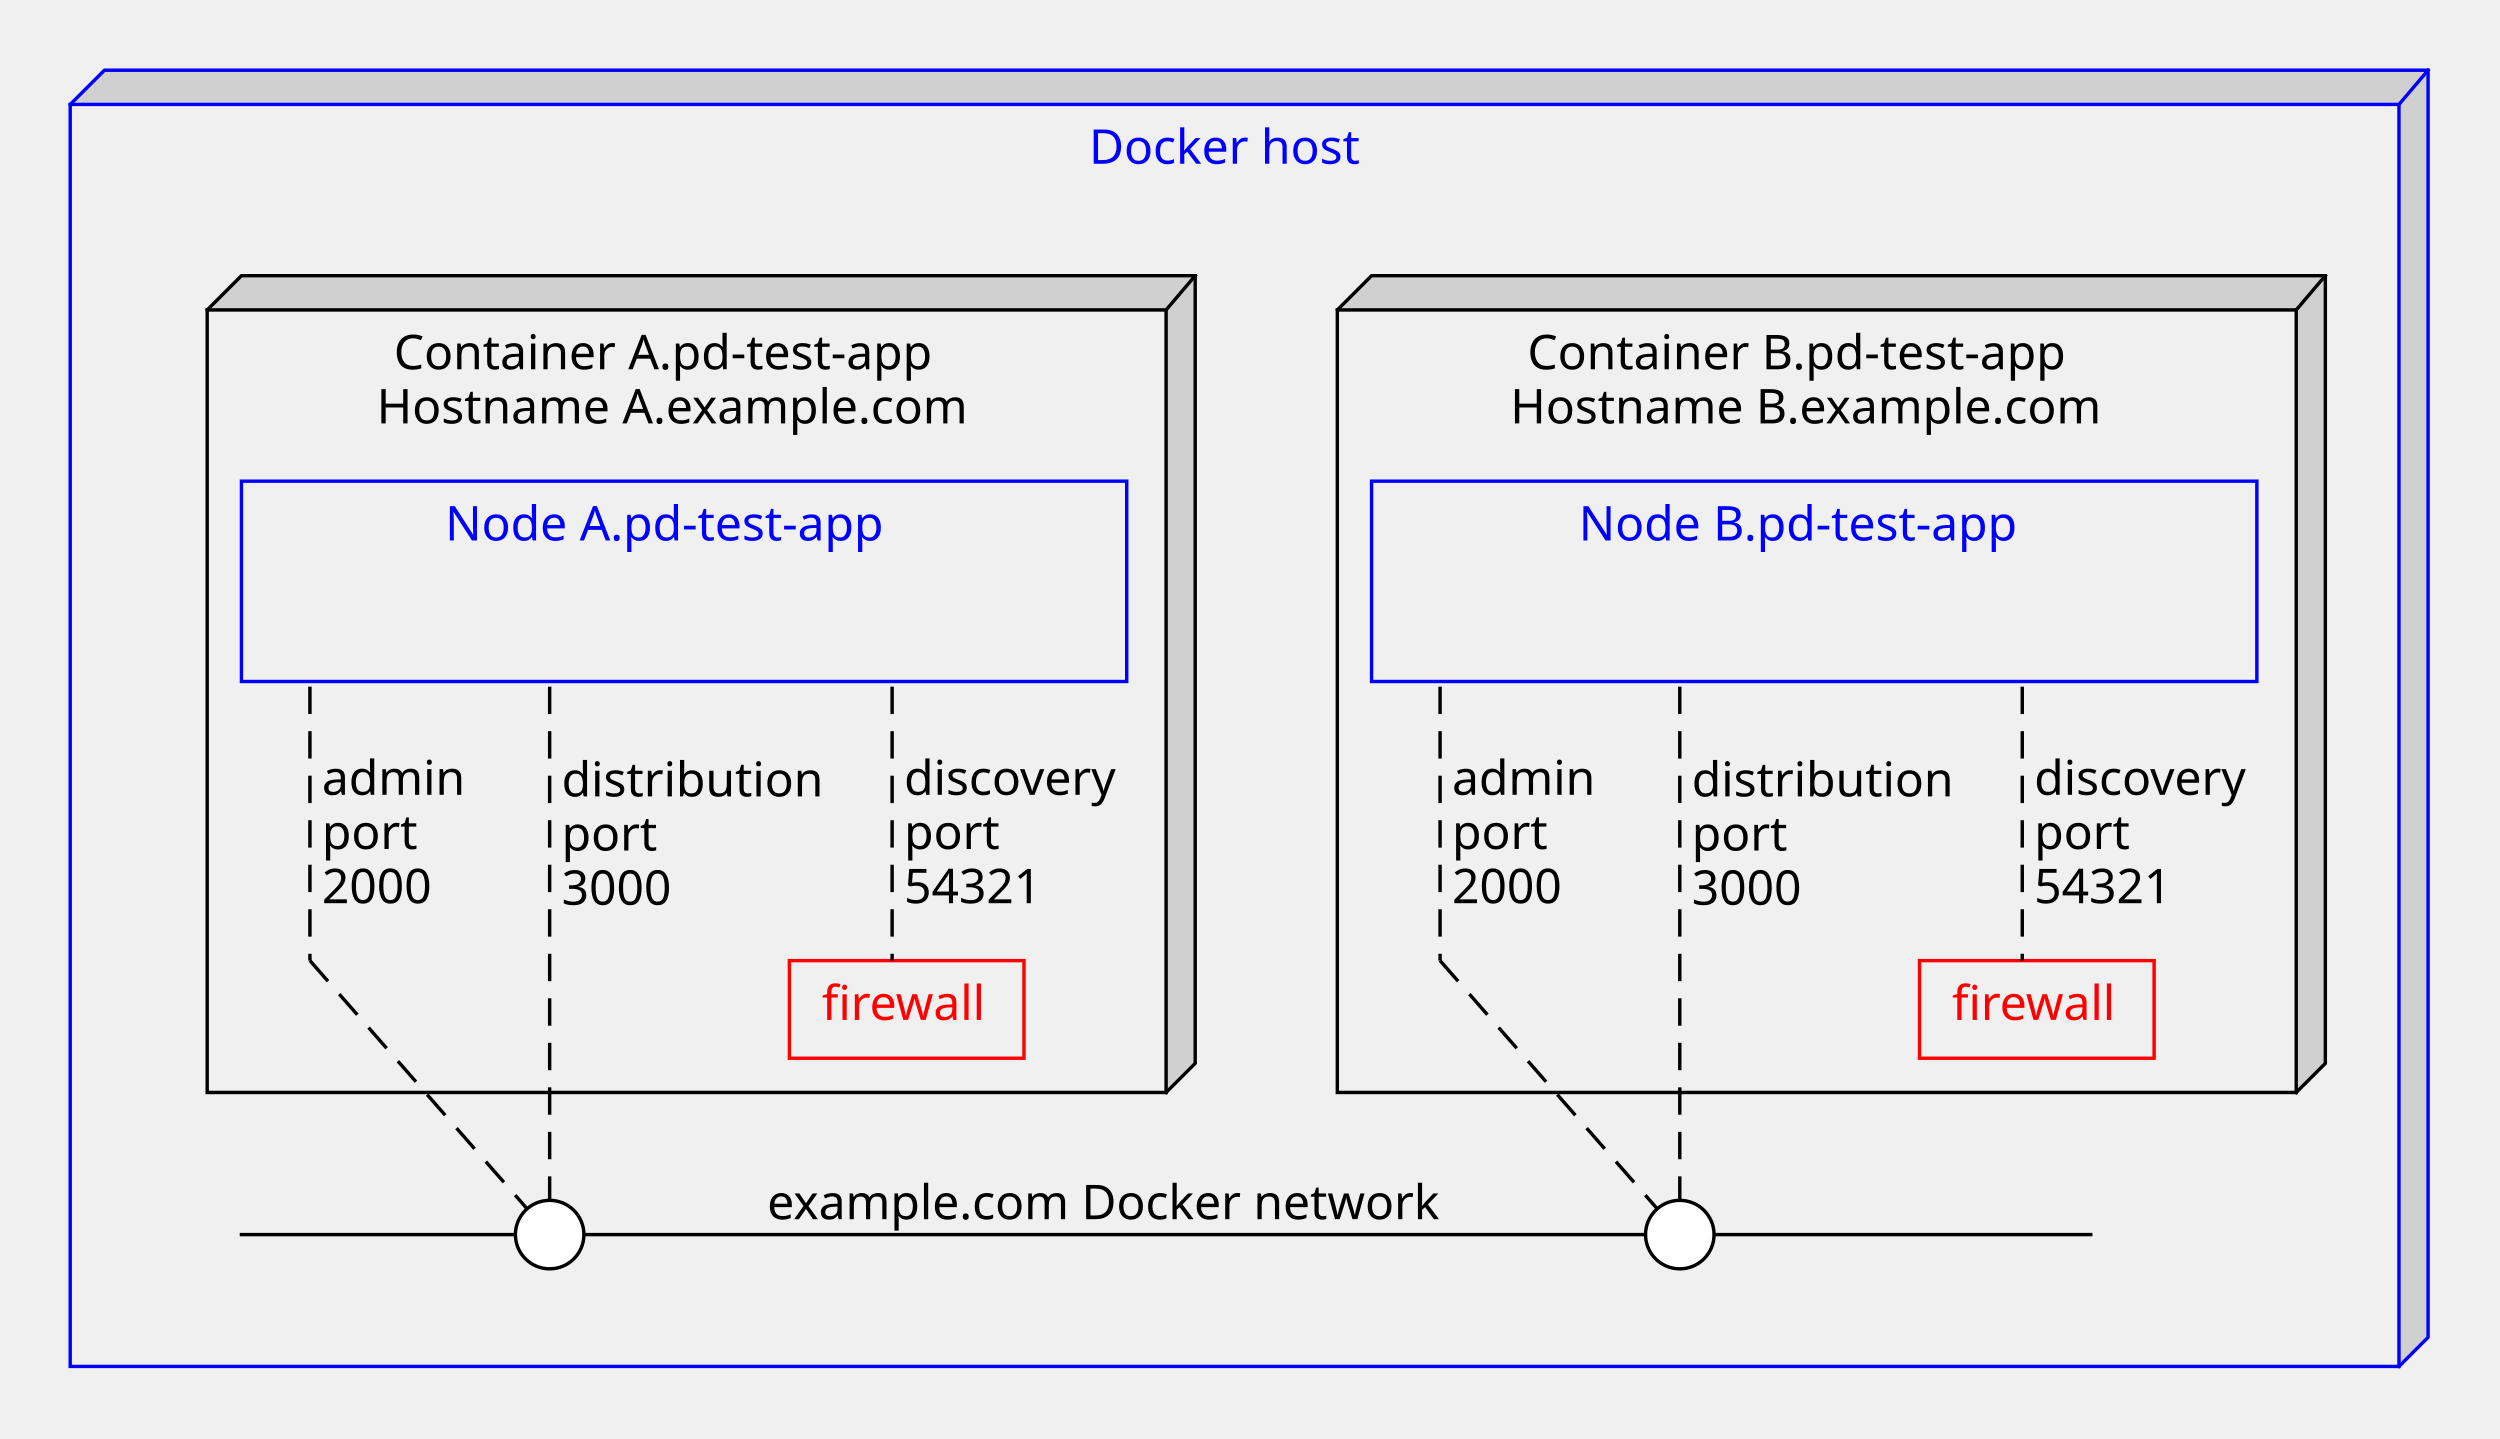
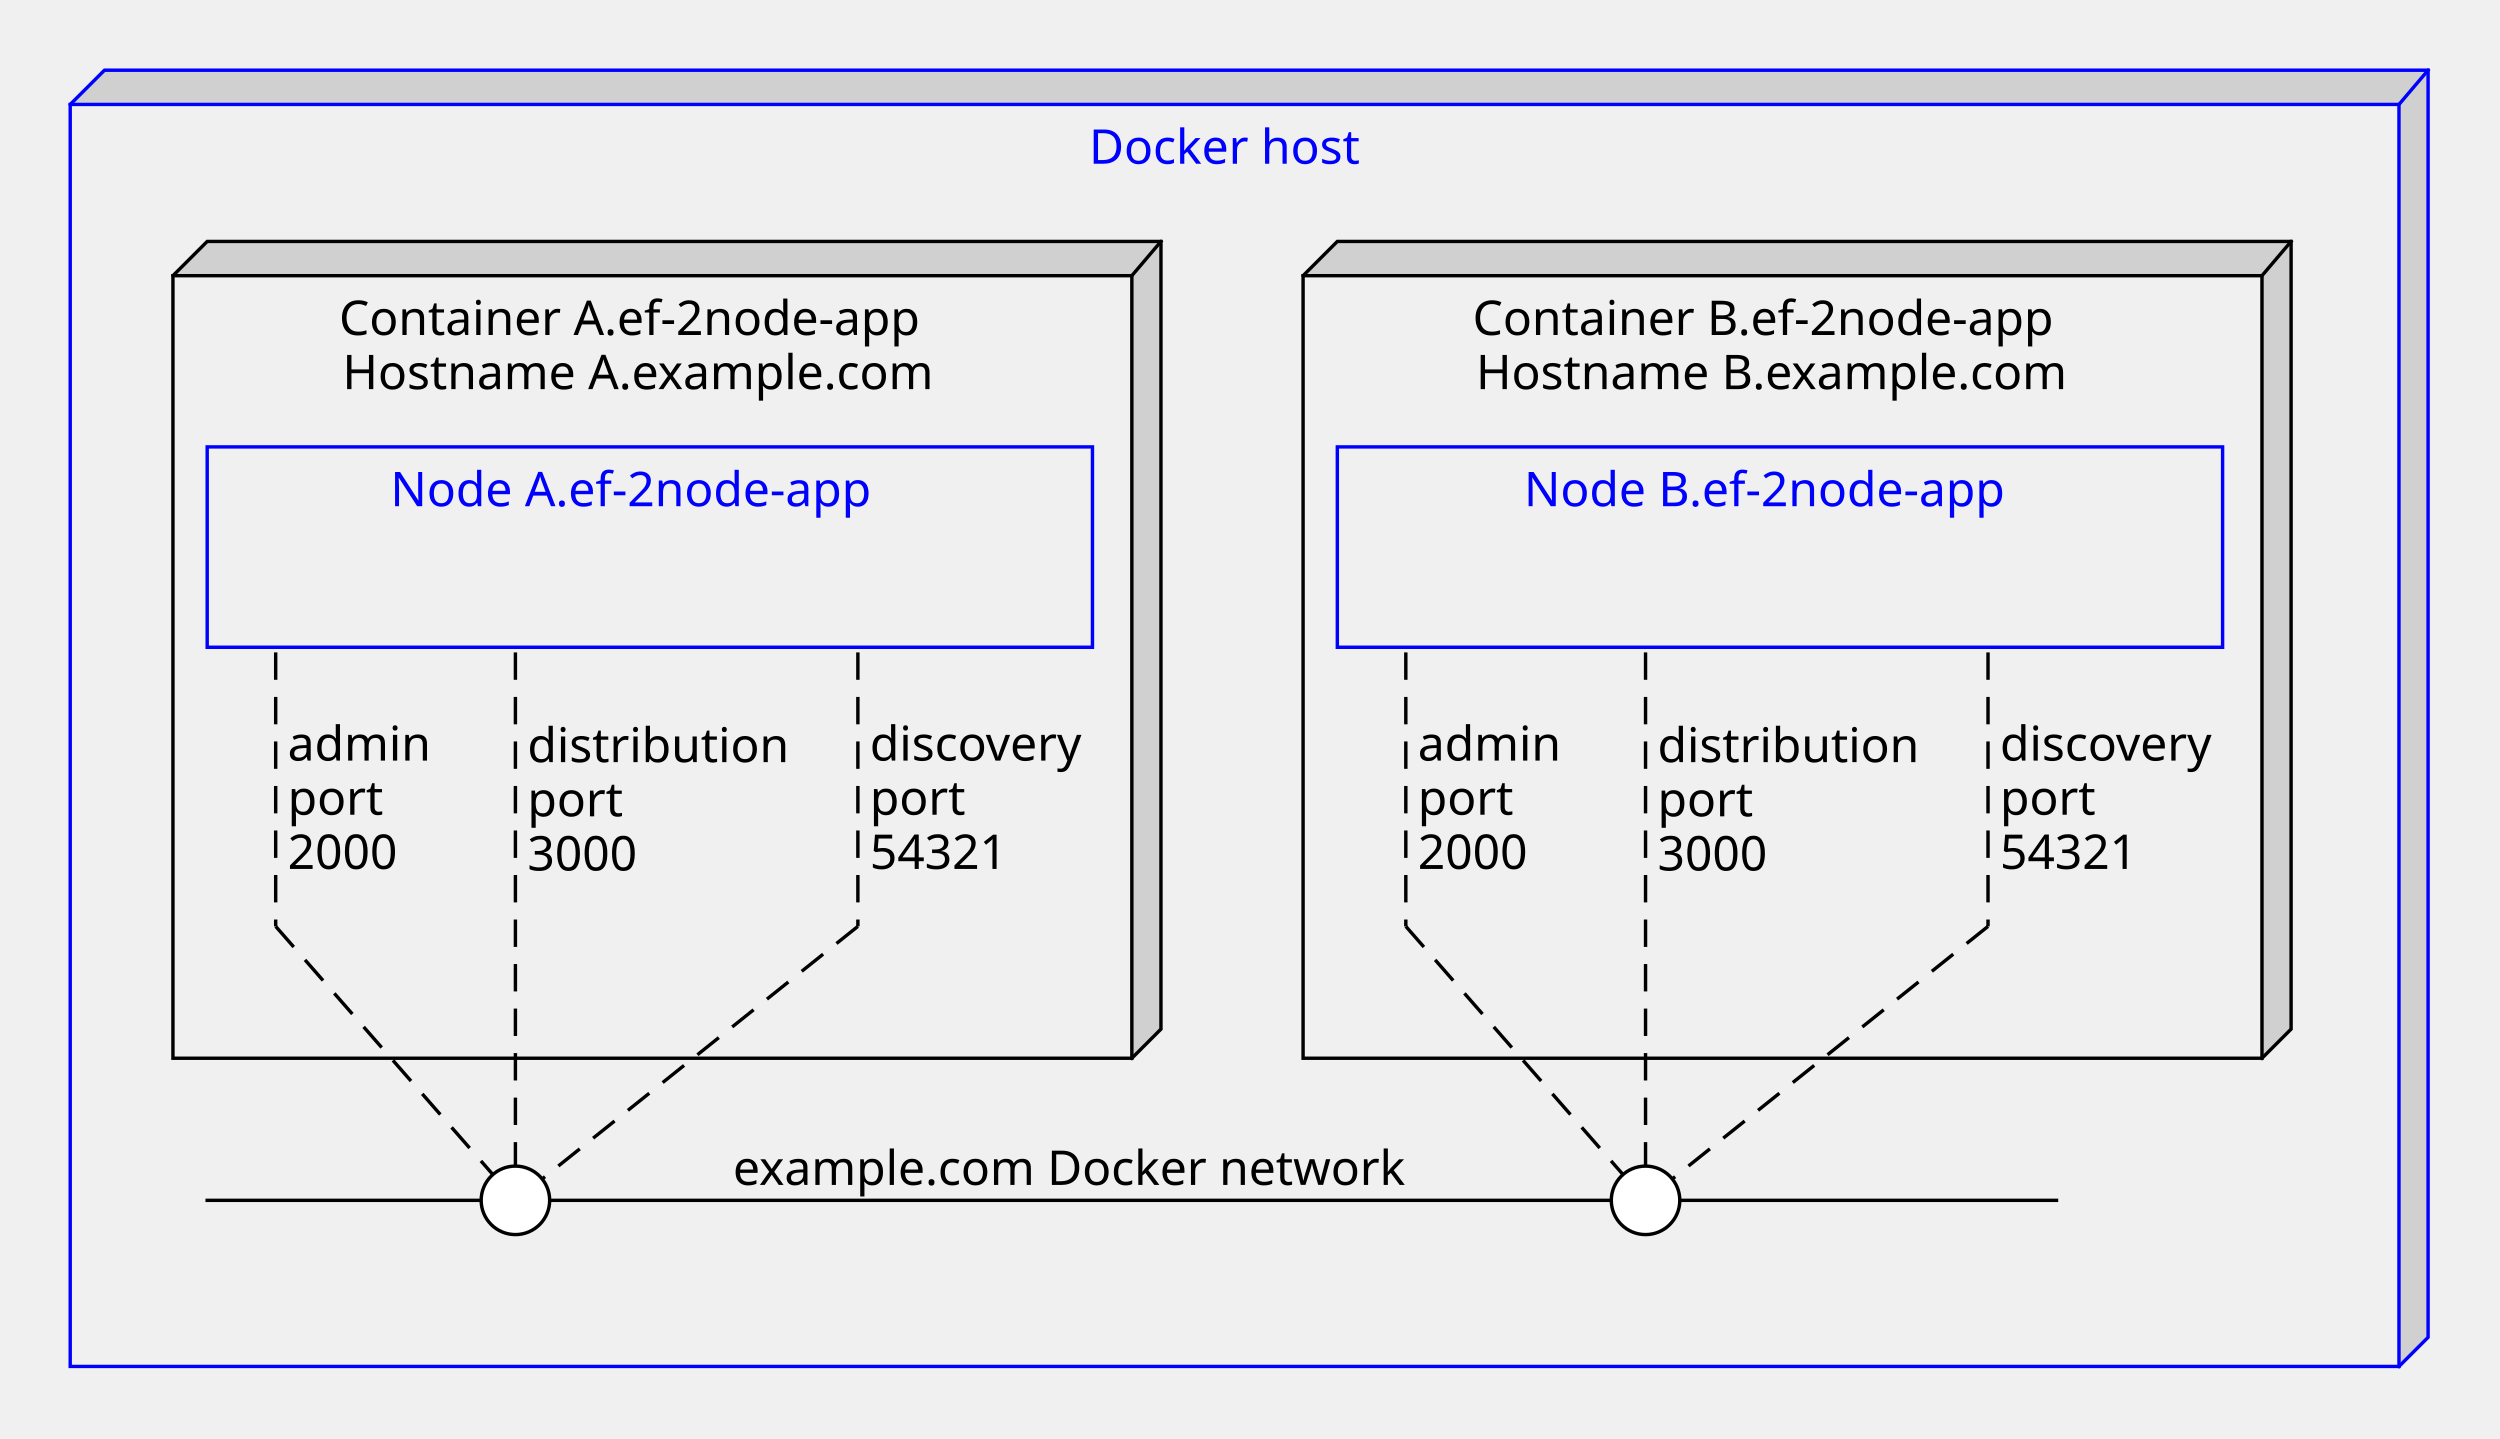
- <svg xmlns="http://www.w3.org/2000/svg" fill-opacity="1" color-rendering="auto" color-interpolation="auto" text-rendering="auto" stroke="black" stroke-linecap="square" width="730" stroke-miterlimit="10" shape-rendering="auto" stroke-opacity="1" fill="black" stroke-dasharray="none" font-weight="normal" stroke-width="1" viewBox="-10 -10 730 420" height="420" font-family="'Dialog'" font-style="normal" stroke-linejoin="miter" font-size="12" stroke-dashoffset="0" image-rendering="auto">
+ <svg xmlns="http://www.w3.org/2000/svg" fill-opacity="1" color-rendering="auto" color-interpolation="auto" text-rendering="auto" stroke="black" stroke-linecap="square" width="730" stroke-miterlimit="10" shape-rendering="auto" stroke-opacity="1" fill="black" stroke-dasharray="none" font-weight="normal" stroke-width="1" viewBox="150 0 730 420" height="420" font-family="'Dialog'" font-style="normal" stroke-linejoin="miter" font-size="12" stroke-dashoffset="0" image-rendering="auto">
  <defs id="genericDefs" />
  <g>
    <defs id="defs1">
      <clipPath clipPathUnits="userSpaceOnUse" id="clipPath1">
        <path d="M0 0 L2147483647 0 L2147483647 2147483647 L0 2147483647 L0 0 Z" />
      </clipPath>
      <clipPath clipPathUnits="userSpaceOnUse" id="clipPath2">
-         <path d="M0 0 L0 30 L70 30 L70 0 Z" />
+         <path d="M0 0 L0 240 L290 240 L290 0 Z" />
      </clipPath>
      <clipPath clipPathUnits="userSpaceOnUse" id="clipPath3">
-         <path d="M0 0 L0 240 L290 240 L290 0 Z" />
+         <path d="M0 0 L0 380 L690 380 L690 0 Z" />
      </clipPath>
      <clipPath clipPathUnits="userSpaceOnUse" id="clipPath4">
-         <path d="M0 0 L0 380 L690 380 L690 0 Z" />
+         <path d="M0 0 L0 60 L260 60 L260 0 Z" />
      </clipPath>
      <clipPath clipPathUnits="userSpaceOnUse" id="clipPath5">
-         <path d="M0 0 L0 60 L260 60 L260 0 Z" />
+         <path d="M0 0 L0 190 L190 190 L190 0 Z" />
      </clipPath>
      <clipPath clipPathUnits="userSpaceOnUse" id="clipPath6">
-         <path d="M0 0 L0 110 L90 110 L90 0 Z" />
+         <path d="M0 0 L0 190 L110 190 L110 0 Z" />
      </clipPath>
      <clipPath clipPathUnits="userSpaceOnUse" id="clipPath7">
-         <path d="M0 0 L0 190 L110 190 L110 0 Z" />
+         <path d="M0 0 L0 190 L100 190 L100 0 Z" />
      </clipPath>
      <clipPath clipPathUnits="userSpaceOnUse" id="clipPath8">
-         <path d="M0 0 L0 190 L100 190 L100 0 Z" />
+         <path d="M0 0 L0 40 L140 40 L140 0 Z" />
      </clipPath>
      <clipPath clipPathUnits="userSpaceOnUse" id="clipPath9">
-         <path d="M0 0 L0 40 L140 40 L140 0 Z" />
+         <path d="M0 0 L0 40 L120 40 L120 0 Z" />
      </clipPath>
      <clipPath clipPathUnits="userSpaceOnUse" id="clipPath10">
-         <path d="M0 0 L0 40 L120 40 L120 0 Z" />
-       </clipPath>
-       <clipPath clipPathUnits="userSpaceOnUse" id="clipPath11">
        <path d="M0 0 L0 40 L360 40 L360 0 Z" />
      </clipPath>
    </defs>
-     <g fill="rgb(255,255,255)" fill-opacity="0" transform="translate(550,270)" stroke-opacity="0" stroke="rgb(255,255,255)">
-       <rect x="0.5" width="68.5" height="28.5" y="0.5" clip-path="url(#clipPath2)" stroke="none" />
+     <g fill="rgb(175,175,175)" fill-opacity="0.49" transform="translate(530,70)" stroke-opacity="0.49" stroke="rgb(175,175,175)">
+       <path d="M0.5 10.5 L10.5 0.5 L289 0.5 L289 230.5 L280.5 239 L280.5 10.5 L0.5 10.5" stroke="none" clip-path="url(#clipPath2)" />
    </g>
-     <g fill="red" transform="translate(550,270)" stroke="red">
-       <rect fill="none" x="0.5" width="68.5" height="28.5" y="0.5" clip-path="url(#clipPath2)" />
-       <text x="10" font-size="14" y="17.817" clip-path="url(#clipPath2)" font-family="sans-serif" stroke="none" xml:space="preserve">firewall</text>
+     <g fill="rgb(255,255,255)" fill-opacity="0" transform="translate(530,70)" stroke-opacity="0" stroke="rgb(255,255,255)">
+       <path fill="none" d="M0.5 10.5 L10.5 0.5 L289 0.5 L289 230.5 L280.5 239 L280.5 10.5 L0.5 10.5" clip-path="url(#clipPath2)" />
    </g>
-     <g fill="rgb(255,255,255)" fill-opacity="0" transform="translate(220,270)" stroke-opacity="0" stroke="rgb(255,255,255)">
-       <rect x="0.5" width="68.5" height="28.5" y="0.5" clip-path="url(#clipPath2)" stroke="none" />
+     <g transform="translate(530,70)">
+       <path fill="none" d="M0.5 10.5 L10.5 0.5 L289 0.5 L289 230.5 L280.5 239" clip-path="url(#clipPath2)" />
+       <path fill="none" d="M280.5 10.5 L289 0.5" clip-path="url(#clipPath2)" />
    </g>
-     <g fill="red" transform="translate(220,270)" stroke="red">
-       <rect fill="none" x="0.5" width="68.5" height="28.5" y="0.5" clip-path="url(#clipPath2)" />
-       <text x="10" font-size="14" y="17.817" clip-path="url(#clipPath2)" font-family="sans-serif" stroke="none" xml:space="preserve">firewall</text>
+     <g fill="rgb(255,255,255)" fill-opacity="0" transform="translate(530,70)" stroke-opacity="0" stroke="rgb(255,255,255)">
+       <rect x="0.5" width="280" height="228.5" y="10.5" clip-path="url(#clipPath2)" stroke="none" />
    </g>
-     <g fill="rgb(175,175,175)" fill-opacity="0.49" transform="translate(380,70)" stroke-opacity="0.49" stroke="rgb(175,175,175)">
-       <path d="M0.5 10.5 L10.5 0.5 L289 0.5 L289 230.5 L280.5 239 L280.5 10.5 L0.5 10.5" stroke="none" clip-path="url(#clipPath3)" />
+     <g transform="translate(530,70)">
+       <rect fill="none" x="0.5" width="280" height="228.5" y="10.5" clip-path="url(#clipPath2)" />
+       <text x="50" font-size="14" y="27.817" clip-path="url(#clipPath2)" font-family="sans-serif" stroke="none" xml:space="preserve">Container B.ef-2node-app</text>
+       <text x="51" font-size="14" y="43.635" clip-path="url(#clipPath2)" font-family="sans-serif" stroke="none" xml:space="preserve">Hostname B.example.com</text>
    </g>
-     <g fill="rgb(255,255,255)" fill-opacity="0" transform="translate(380,70)" stroke-opacity="0" stroke="rgb(255,255,255)">
-       <path fill="none" d="M0.5 10.5 L10.5 0.5 L289 0.5 L289 230.5 L280.5 239 L280.5 10.5 L0.5 10.5" clip-path="url(#clipPath3)" />
+     <g fill="rgb(175,175,175)" fill-opacity="0.49" transform="translate(170,20)" stroke-opacity="0.49" stroke="rgb(175,175,175)">
+       <path d="M0.5 10.5 L10.5 0.5 L689 0.5 L689 370.5 L680.5 379 L680.5 10.5 L0.5 10.5" stroke="none" clip-path="url(#clipPath3)" />
    </g>
-     <g transform="translate(380,70)">
-       <path fill="none" d="M0.5 10.5 L10.5 0.5 L289 0.5 L289 230.5 L280.5 239" clip-path="url(#clipPath3)" />
-       <path fill="none" d="M280.5 10.5 L289 0.5" clip-path="url(#clipPath3)" />
+     <g fill="rgb(255,255,255)" fill-opacity="0" transform="translate(170,20)" stroke-opacity="0" stroke="rgb(255,255,255)">
+       <path fill="none" d="M0.5 10.5 L10.5 0.5 L689 0.5 L689 370.5 L680.5 379 L680.5 10.5 L0.5 10.5" clip-path="url(#clipPath3)" />
    </g>
-     <g fill="rgb(255,255,255)" fill-opacity="0" transform="translate(380,70)" stroke-opacity="0" stroke="rgb(255,255,255)">
-       <rect x="0.5" width="280" height="228.5" y="10.5" clip-path="url(#clipPath3)" stroke="none" />
+     <g fill="blue" transform="translate(170,20)" stroke="blue">
+       <path fill="none" d="M0.5 10.5 L10.5 0.5 L689 0.5 L689 370.5 L680.5 379" clip-path="url(#clipPath3)" />
+       <path fill="none" d="M680.5 10.5 L689 0.5" clip-path="url(#clipPath3)" />
    </g>
-     <g transform="translate(380,70)">
-       <rect fill="none" x="0.5" width="280" height="228.5" y="10.5" clip-path="url(#clipPath3)" />
-       <text x="56" font-size="14" y="27.817" clip-path="url(#clipPath3)" font-family="sans-serif" stroke="none" xml:space="preserve">Container B.pd-test-app</text>
-       <text x="51" font-size="14" y="43.635" clip-path="url(#clipPath3)" font-family="sans-serif" stroke="none" xml:space="preserve">Hostname B.example.com</text>
+     <g fill="rgb(255,255,255)" fill-opacity="0" transform="translate(170,20)" stroke-opacity="0" stroke="rgb(255,255,255)">
+       <rect x="0.5" width="680" height="368.5" y="10.5" clip-path="url(#clipPath3)" stroke="none" />
    </g>
-     <g fill="rgb(175,175,175)" fill-opacity="0.49" transform="translate(10,10)" stroke-opacity="0.49" stroke="rgb(175,175,175)">
-       <path d="M0.5 10.5 L10.5 0.5 L689 0.5 L689 370.5 L680.5 379 L680.5 10.5 L0.5 10.5" stroke="none" clip-path="url(#clipPath4)" />
+     <g fill="blue" transform="translate(170,20)" stroke="blue">
+       <rect fill="none" x="0.5" width="680" height="368.5" y="10.5" clip-path="url(#clipPath3)" />
+       <text x="298" font-size="14" y="27.817" clip-path="url(#clipPath3)" font-family="sans-serif" stroke="none" xml:space="preserve">Docker host</text>
    </g>
-     <g fill="rgb(255,255,255)" fill-opacity="0" transform="translate(10,10)" stroke-opacity="0" stroke="rgb(255,255,255)">
-       <path fill="none" d="M0.5 10.5 L10.5 0.5 L689 0.5 L689 370.5 L680.5 379 L680.5 10.5 L0.5 10.5" clip-path="url(#clipPath4)" />
+     <g fill="rgb(255,255,255)" fill-opacity="0" transform="translate(540,130)" stroke-opacity="0" stroke="rgb(255,255,255)">
+       <rect x="0.5" width="258.5" height="58.5" y="0.5" clip-path="url(#clipPath4)" stroke="none" />
    </g>
-     <g fill="blue" transform="translate(10,10)" stroke="blue">
-       <path fill="none" d="M0.5 10.5 L10.5 0.5 L689 0.5 L689 370.5 L680.5 379" clip-path="url(#clipPath4)" />
-       <path fill="none" d="M680.5 10.5 L689 0.5" clip-path="url(#clipPath4)" />
+     <g fill="blue" transform="translate(540,130)" stroke="blue">
+       <rect fill="none" x="0.5" width="258.5" height="58.5" y="0.5" clip-path="url(#clipPath4)" />
+       <text x="55" font-size="14" y="17.817" clip-path="url(#clipPath4)" font-family="sans-serif" stroke="none" xml:space="preserve">Node B.ef-2node-app</text>
    </g>
-     <g fill="rgb(255,255,255)" fill-opacity="0" transform="translate(10,10)" stroke-opacity="0" stroke="rgb(255,255,255)">
-       <rect x="0.5" width="680" height="368.5" y="10.5" clip-path="url(#clipPath4)" stroke="none" />
+     <g fill="rgb(255,255,255)" fill-opacity="0" transform="translate(210,130)" stroke-opacity="0" stroke="rgb(255,255,255)">
+       <rect x="0.5" width="258.5" height="58.5" y="0.5" clip-path="url(#clipPath4)" stroke="none" />
    </g>
-     <g fill="blue" transform="translate(10,10)" stroke="blue">
-       <rect fill="none" x="0.5" width="680" height="368.5" y="10.5" clip-path="url(#clipPath4)" />
-       <text x="298" font-size="14" y="27.817" clip-path="url(#clipPath4)" font-family="sans-serif" stroke="none" xml:space="preserve">Docker host</text>
+     <g fill="blue" transform="translate(210,130)" stroke="blue">
+       <rect fill="none" x="0.5" width="258.5" height="58.5" y="0.5" clip-path="url(#clipPath4)" />
+       <text x="54" font-size="14" y="17.817" clip-path="url(#clipPath4)" font-family="sans-serif" stroke="none" xml:space="preserve">Node A.ef-2node-app</text>
    </g>
-     <g fill="rgb(255,255,255)" fill-opacity="0" transform="translate(390,130)" stroke-opacity="0" stroke="rgb(255,255,255)">
-       <rect x="0.5" width="258.5" height="58.5" y="0.5" clip-path="url(#clipPath5)" stroke="none" />
+     <g fill="rgb(175,175,175)" fill-opacity="0.49" transform="translate(200,70)" stroke-opacity="0.49" stroke="rgb(175,175,175)">
+       <path d="M0.5 10.5 L10.5 0.5 L289 0.5 L289 230.5 L280.5 239 L280.5 10.5 L0.5 10.5" stroke="none" clip-path="url(#clipPath2)" />
    </g>
-     <g fill="blue" transform="translate(390,130)" stroke="blue">
-       <rect fill="none" x="0.5" width="258.5" height="58.5" y="0.5" clip-path="url(#clipPath5)" />
-       <text x="61" font-size="14" y="17.817" clip-path="url(#clipPath5)" font-family="sans-serif" stroke="none" xml:space="preserve">Node B.pd-test-app</text>
+     <g fill="rgb(255,255,255)" fill-opacity="0" transform="translate(200,70)" stroke-opacity="0" stroke="rgb(255,255,255)">
+       <path fill="none" d="M0.5 10.5 L10.5 0.5 L289 0.5 L289 230.5 L280.5 239 L280.5 10.5 L0.5 10.5" clip-path="url(#clipPath2)" />
    </g>
-     <g fill="rgb(255,255,255)" fill-opacity="0" transform="translate(60,130)" stroke-opacity="0" stroke="rgb(255,255,255)">
-       <rect x="0.5" width="258.5" height="58.5" y="0.5" clip-path="url(#clipPath5)" stroke="none" />
+     <g transform="translate(200,70)">
+       <path fill="none" d="M0.5 10.5 L10.5 0.5 L289 0.5 L289 230.5 L280.5 239" clip-path="url(#clipPath2)" />
+       <path fill="none" d="M280.5 10.5 L289 0.5" clip-path="url(#clipPath2)" />
    </g>
-     <g fill="blue" transform="translate(60,130)" stroke="blue">
-       <rect fill="none" x="0.5" width="258.5" height="58.5" y="0.5" clip-path="url(#clipPath5)" />
-       <text x="60" font-size="14" y="17.817" clip-path="url(#clipPath5)" font-family="sans-serif" stroke="none" xml:space="preserve">Node A.pd-test-app</text>
+     <g fill="rgb(255,255,255)" fill-opacity="0" transform="translate(200,70)" stroke-opacity="0" stroke="rgb(255,255,255)">
+       <rect x="0.5" width="280" height="228.5" y="10.5" clip-path="url(#clipPath2)" stroke="none" />
    </g>
-     <g fill="rgb(175,175,175)" fill-opacity="0.49" transform="translate(50,70)" stroke-opacity="0.49" stroke="rgb(175,175,175)">
-       <path d="M0.5 10.5 L10.5 0.5 L289 0.5 L289 230.5 L280.5 239 L280.5 10.5 L0.5 10.5" stroke="none" clip-path="url(#clipPath3)" />
+     <g transform="translate(200,70)">
+       <rect fill="none" x="0.5" width="280" height="228.5" y="10.5" clip-path="url(#clipPath2)" />
+       <text x="49" font-size="14" y="27.817" clip-path="url(#clipPath2)" font-family="sans-serif" stroke="none" xml:space="preserve">Container A.ef-2node-app</text>
+       <text x="50" font-size="14" y="43.635" clip-path="url(#clipPath2)" font-family="sans-serif" stroke="none" xml:space="preserve">Hostname A.example.com</text>
    </g>
-     <g fill="rgb(255,255,255)" fill-opacity="0" transform="translate(50,70)" stroke-opacity="0" stroke="rgb(255,255,255)">
-       <path fill="none" d="M0.5 10.5 L10.5 0.5 L289 0.5 L289 230.5 L280.5 239 L280.5 10.5 L0.5 10.5" clip-path="url(#clipPath3)" />
+     <g stroke-dasharray="8,5" stroke-miterlimit="5" transform="translate(620,180)" stroke-linecap="butt">
+       <path fill="none" d="M110.5 10.5 L110.5 90.5" clip-path="url(#clipPath5)" />
+       <path fill="none" d="M110.5 90.5 L10.5 170.5" clip-path="url(#clipPath5)" />
+       <text x="114" font-size="14" y="42.091" clip-path="url(#clipPath5)" font-family="sans-serif" stroke="none" xml:space="preserve">discovery</text>
+       <text x="114" font-size="14" y="57.909" clip-path="url(#clipPath5)" font-family="sans-serif" stroke="none" xml:space="preserve">port</text>
+       <text x="114" font-size="14" y="73.726" clip-path="url(#clipPath5)" font-family="sans-serif" stroke="none" xml:space="preserve">54321</text>
    </g>
-     <g transform="translate(50,70)">
-       <path fill="none" d="M0.5 10.5 L10.5 0.5 L289 0.5 L289 230.5 L280.5 239" clip-path="url(#clipPath3)" />
-       <path fill="none" d="M280.5 10.5 L289 0.5" clip-path="url(#clipPath3)" />
+     <g stroke-dasharray="8,5" stroke-miterlimit="5" transform="translate(620,180)" stroke-linecap="butt">
+       <path fill="none" d="M10.5 10.5 L10.5 170.5" clip-path="url(#clipPath6)" />
+       <text x="14" font-size="14" y="42.548" clip-path="url(#clipPath6)" font-family="sans-serif" stroke="none" xml:space="preserve">distribution</text>
+       <text x="14" font-size="14" y="58.365" clip-path="url(#clipPath6)" font-family="sans-serif" stroke="none" xml:space="preserve">port</text>
+       <text x="14" font-size="14" y="74.183" clip-path="url(#clipPath6)" font-family="sans-serif" stroke="none" xml:space="preserve">3000</text>
    </g>
-     <g fill="rgb(255,255,255)" fill-opacity="0" transform="translate(50,70)" stroke-opacity="0" stroke="rgb(255,255,255)">
-       <rect x="0.5" width="280" height="228.5" y="10.5" clip-path="url(#clipPath3)" stroke="none" />
+     <g stroke-dasharray="8,5" stroke-miterlimit="5" transform="translate(550,180)" stroke-linecap="butt">
+       <path fill="none" d="M10.5 10.5 L10.5 90.5" clip-path="url(#clipPath7)" />
+       <path fill="none" d="M10.5 90.5 L80.5 170.5" clip-path="url(#clipPath7)" />
+       <text x="14" font-size="14" y="42.091" clip-path="url(#clipPath7)" font-family="sans-serif" stroke="none" xml:space="preserve">admin</text>
+       <text x="14" font-size="14" y="57.909" clip-path="url(#clipPath7)" font-family="sans-serif" stroke="none" xml:space="preserve">port</text>
+       <text x="14" font-size="14" y="73.726" clip-path="url(#clipPath7)" font-family="sans-serif" stroke="none" xml:space="preserve">2000</text>
    </g>
-     <g transform="translate(50,70)">
-       <rect fill="none" x="0.5" width="280" height="228.5" y="10.5" clip-path="url(#clipPath3)" />
-       <text x="55" font-size="14" y="27.817" clip-path="url(#clipPath3)" font-family="sans-serif" stroke="none" xml:space="preserve">Container A.pd-test-app</text>
-       <text x="50" font-size="14" y="43.635" clip-path="url(#clipPath3)" font-family="sans-serif" stroke="none" xml:space="preserve">Hostname A.example.com</text>
+     <g stroke-dasharray="8,5" stroke-miterlimit="5" transform="translate(290,180)" stroke-linecap="butt">
+       <path fill="none" d="M10.5 10.5 L10.5 170.5" clip-path="url(#clipPath6)" />
+       <text x="14" font-size="14" y="42.548" clip-path="url(#clipPath6)" font-family="sans-serif" stroke="none" xml:space="preserve">distribution</text>
+       <text x="14" font-size="14" y="58.365" clip-path="url(#clipPath6)" font-family="sans-serif" stroke="none" xml:space="preserve">port</text>
+       <text x="14" font-size="14" y="74.183" clip-path="url(#clipPath6)" font-family="sans-serif" stroke="none" xml:space="preserve">3000</text>
    </g>
-     <g stroke-dasharray="8,5" stroke-miterlimit="5" transform="translate(570,180)" stroke-linecap="butt">
-       <path fill="none" d="M10.5 10.5 L10.5 90.5" clip-path="url(#clipPath6)" />
-       <text x="14" font-size="14" y="42.091" clip-path="url(#clipPath6)" font-family="sans-serif" stroke="none" xml:space="preserve">discovery</text>
-       <text x="14" font-size="14" y="57.909" clip-path="url(#clipPath6)" font-family="sans-serif" stroke="none" xml:space="preserve">port</text>
-       <text x="14" font-size="14" y="73.726" clip-path="url(#clipPath6)" font-family="sans-serif" stroke="none" xml:space="preserve">54321</text>
+     <g transform="translate(630,330)">
+       <path fill="none" d="M120.5 20.5 L10.5 20.5" clip-path="url(#clipPath8)" />
    </g>
-     <g stroke-dasharray="8,5" stroke-miterlimit="5" transform="translate(470,180)" stroke-linecap="butt">
-       <path fill="none" d="M10.5 10.5 L10.5 170.5" clip-path="url(#clipPath7)" />
-       <text x="14" font-size="14" y="42.548" clip-path="url(#clipPath7)" font-family="sans-serif" stroke="none" xml:space="preserve">distribution</text>
-       <text x="14" font-size="14" y="58.365" clip-path="url(#clipPath7)" font-family="sans-serif" stroke="none" xml:space="preserve">port</text>
-       <text x="14" font-size="14" y="74.183" clip-path="url(#clipPath7)" font-family="sans-serif" stroke="none" xml:space="preserve">3000</text>
+     <g stroke-dasharray="8,5" stroke-miterlimit="5" transform="translate(290,180)" stroke-linecap="butt">
+       <path fill="none" d="M110.5 10.5 L110.5 90.5" clip-path="url(#clipPath5)" />
+       <path fill="none" d="M110.5 90.5 L10.5 170.5" clip-path="url(#clipPath5)" />
+       <text x="114" font-size="14" y="42.091" clip-path="url(#clipPath5)" font-family="sans-serif" stroke="none" xml:space="preserve">discovery</text>
+       <text x="114" font-size="14" y="57.909" clip-path="url(#clipPath5)" font-family="sans-serif" stroke="none" xml:space="preserve">port</text>
+       <text x="114" font-size="14" y="73.726" clip-path="url(#clipPath5)" font-family="sans-serif" stroke="none" xml:space="preserve">54321</text>
    </g>
-     <g stroke-dasharray="8,5" stroke-miterlimit="5" transform="translate(400,180)" stroke-linecap="butt">
-       <path fill="none" d="M10.5 10.5 L10.5 90.5" clip-path="url(#clipPath8)" />
-       <path fill="none" d="M10.5 90.5 L80.5 170.5" clip-path="url(#clipPath8)" />
-       <text x="14" font-size="14" y="42.091" clip-path="url(#clipPath8)" font-family="sans-serif" stroke="none" xml:space="preserve">admin</text>
-       <text x="14" font-size="14" y="57.909" clip-path="url(#clipPath8)" font-family="sans-serif" stroke="none" xml:space="preserve">port</text>
-       <text x="14" font-size="14" y="73.726" clip-path="url(#clipPath8)" font-family="sans-serif" stroke="none" xml:space="preserve">2000</text>
+     <g transform="translate(200,330)">
+       <path fill="none" d="M100.5 20.5 L10.5 20.5" clip-path="url(#clipPath9)" />
    </g>
-     <g stroke-dasharray="8,5" stroke-miterlimit="5" transform="translate(140,180)" stroke-linecap="butt">
-       <path fill="none" d="M10.5 10.5 L10.5 170.5" clip-path="url(#clipPath7)" />
-       <text x="14" font-size="14" y="42.548" clip-path="url(#clipPath7)" font-family="sans-serif" stroke="none" xml:space="preserve">distribution</text>
-       <text x="14" font-size="14" y="58.365" clip-path="url(#clipPath7)" font-family="sans-serif" stroke="none" xml:space="preserve">port</text>
-       <text x="14" font-size="14" y="74.183" clip-path="url(#clipPath7)" font-family="sans-serif" stroke="none" xml:space="preserve">3000</text>
+     <g stroke-dasharray="8,5" stroke-miterlimit="5" transform="translate(220,180)" stroke-linecap="butt">
+       <path fill="none" d="M10.5 10.5 L10.5 90.5" clip-path="url(#clipPath7)" />
+       <path fill="none" d="M10.5 90.5 L80.5 170.5" clip-path="url(#clipPath7)" />
+       <text x="14" font-size="14" y="42.091" clip-path="url(#clipPath7)" font-family="sans-serif" stroke="none" xml:space="preserve">admin</text>
+       <text x="14" font-size="14" y="57.909" clip-path="url(#clipPath7)" font-family="sans-serif" stroke="none" xml:space="preserve">port</text>
+       <text x="14" font-size="14" y="73.726" clip-path="url(#clipPath7)" font-family="sans-serif" stroke="none" xml:space="preserve">2000</text>
    </g>
-     <g transform="translate(480,330)">
-       <path fill="none" d="M120.5 20.5 L10.5 20.5" clip-path="url(#clipPath9)" />
-     </g>
-     <g stroke-dasharray="8,5" stroke-miterlimit="5" transform="translate(240,180)" stroke-linecap="butt">
-       <path fill="none" d="M10.5 10.5 L10.5 90.5" clip-path="url(#clipPath6)" />
-       <text x="14" font-size="14" y="42.091" clip-path="url(#clipPath6)" font-family="sans-serif" stroke="none" xml:space="preserve">discovery</text>
-       <text x="14" font-size="14" y="57.909" clip-path="url(#clipPath6)" font-family="sans-serif" stroke="none" xml:space="preserve">port</text>
-       <text x="14" font-size="14" y="73.726" clip-path="url(#clipPath6)" font-family="sans-serif" stroke="none" xml:space="preserve">54321</text>
-     </g>
-     <g transform="translate(50,330)">
-       <path fill="none" d="M100.5 20.5 L10.5 20.5" clip-path="url(#clipPath10)" />
-     </g>
-     <g stroke-dasharray="8,5" stroke-miterlimit="5" transform="translate(70,180)" stroke-linecap="butt">
-       <path fill="none" d="M10.5 10.5 L10.5 90.5" clip-path="url(#clipPath8)" />
-       <path fill="none" d="M10.5 90.5 L80.5 170.5" clip-path="url(#clipPath8)" />
-       <text x="14" font-size="14" y="42.091" clip-path="url(#clipPath8)" font-family="sans-serif" stroke="none" xml:space="preserve">admin</text>
-       <text x="14" font-size="14" y="57.909" clip-path="url(#clipPath8)" font-family="sans-serif" stroke="none" xml:space="preserve">port</text>
-       <text x="14" font-size="14" y="73.726" clip-path="url(#clipPath8)" font-family="sans-serif" stroke="none" xml:space="preserve">2000</text>
-     </g>
-     <g transform="translate(140,330)">
-       <path fill="none" d="M10.5 20.5 L340.5 20.5" clip-path="url(#clipPath11)" />
-       <circle fill="white" r="10" clip-path="url(#clipPath11)" cx="10.5" cy="20.5" stroke="none" />
-       <circle fill="none" r="10" clip-path="url(#clipPath11)" cx="10.5" cy="20.5" />
-       <circle fill="white" r="10" clip-path="url(#clipPath11)" cx="340.5" cy="20.5" stroke="none" />
-       <circle fill="none" r="10" clip-path="url(#clipPath11)" cx="340.5" cy="20.5" />
-       <text x="74.033" font-size="14" y="16" clip-path="url(#clipPath11)" font-family="sans-serif" stroke="none" xml:space="preserve">example.com Docker network</text>
+     <g transform="translate(290,330)">
+       <path fill="none" d="M10.5 20.5 L340.5 20.5" clip-path="url(#clipPath10)" />
+       <circle fill="white" r="10" clip-path="url(#clipPath10)" cx="10.5" cy="20.5" stroke="none" />
+       <circle fill="none" r="10" clip-path="url(#clipPath10)" cx="10.5" cy="20.5" />
+       <circle fill="white" r="10" clip-path="url(#clipPath10)" cx="340.5" cy="20.5" stroke="none" />
+       <circle fill="none" r="10" clip-path="url(#clipPath10)" cx="340.5" cy="20.5" />
+       <text x="74.033" font-size="14" y="16" clip-path="url(#clipPath10)" font-family="sans-serif" stroke="none" xml:space="preserve">example.com Docker network</text>
    </g>
  </g>
</svg>
